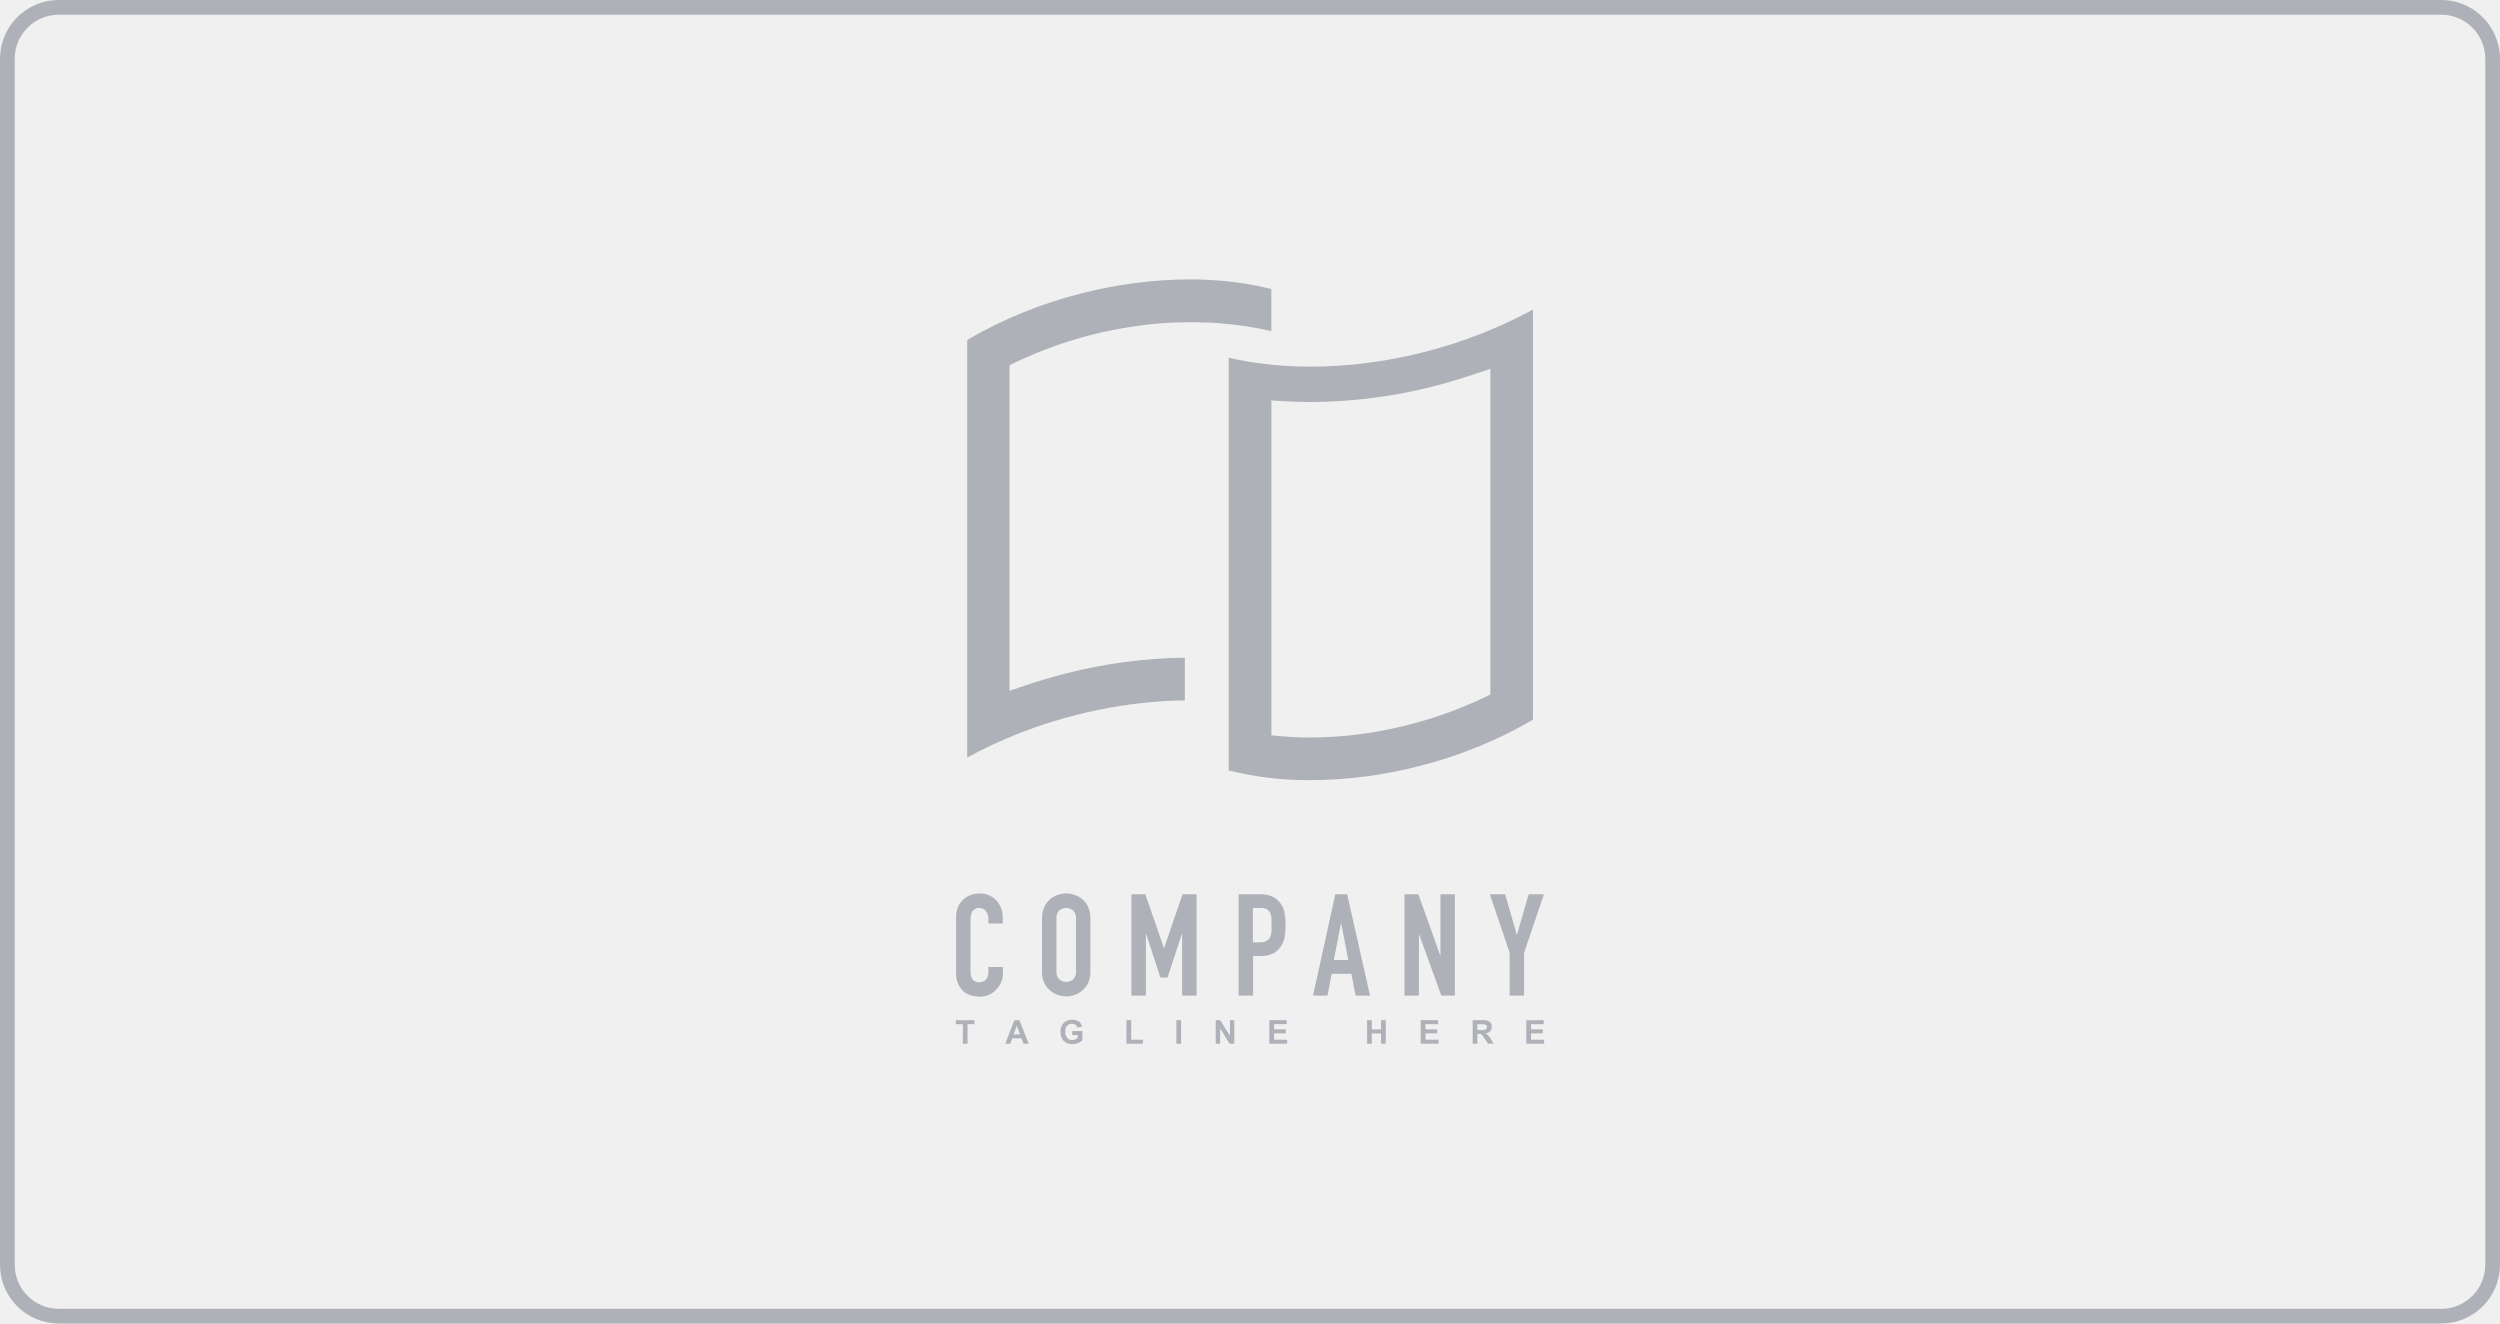
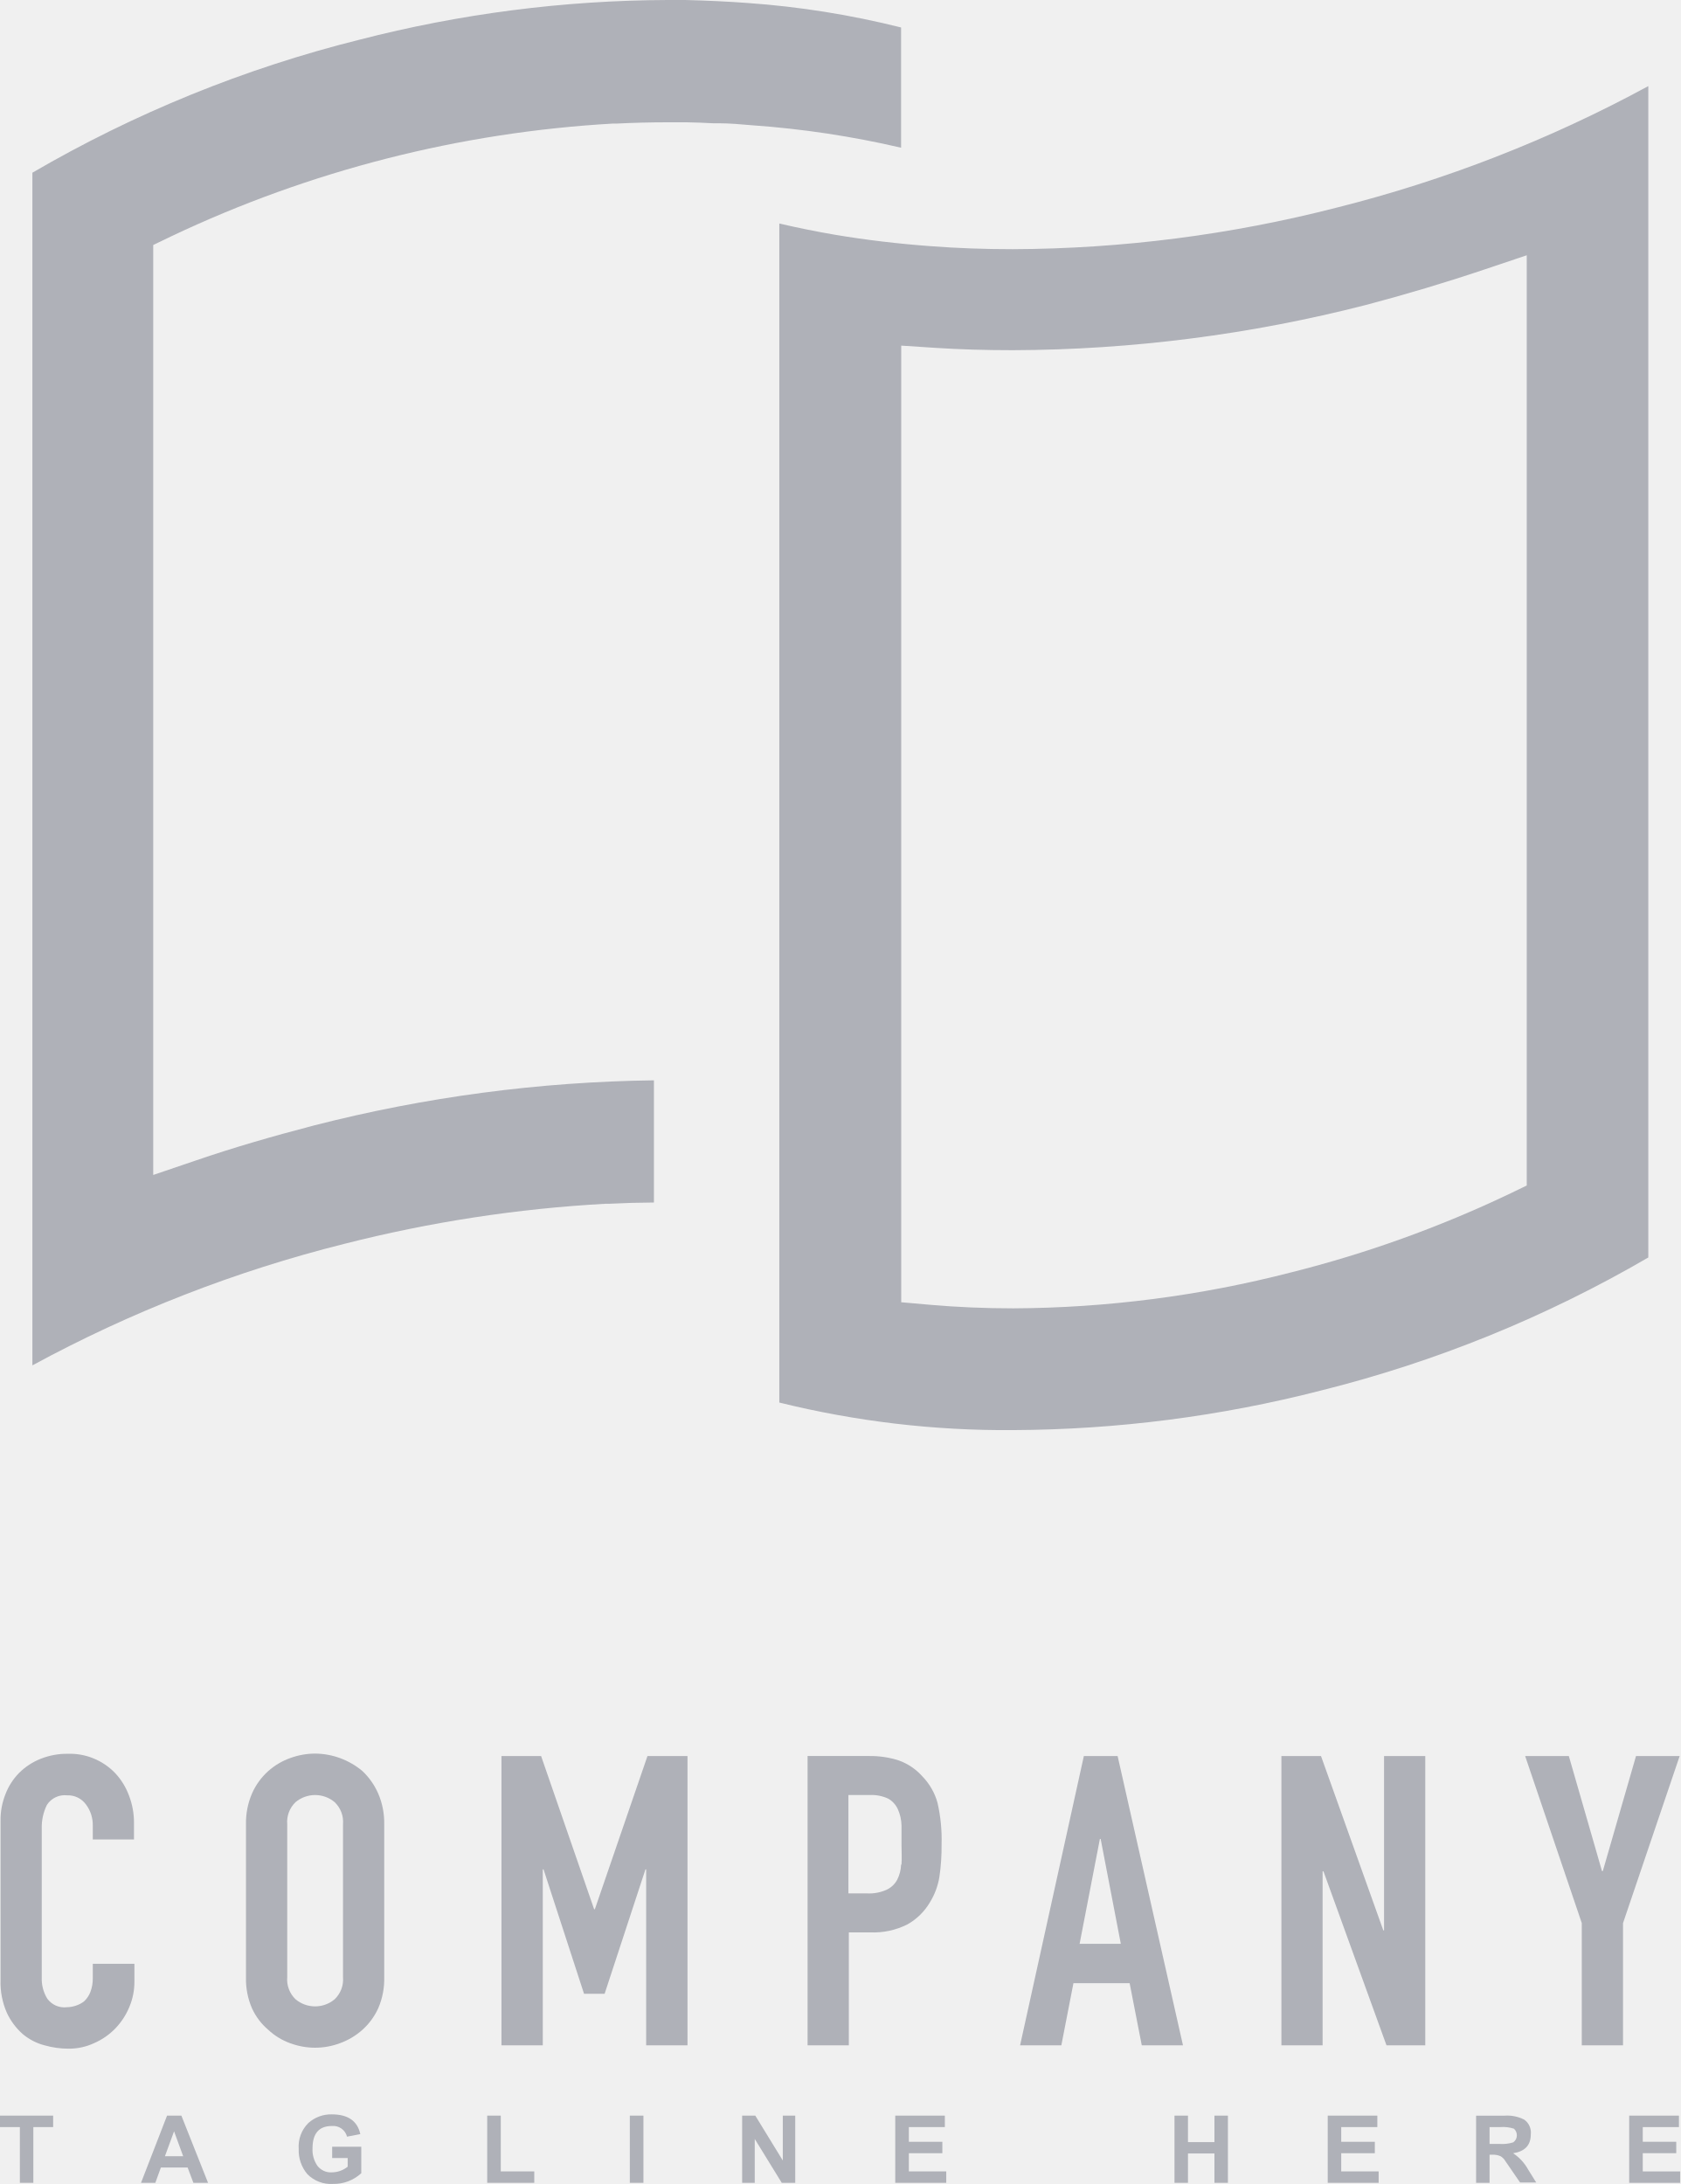
- <svg xmlns="http://www.w3.org/2000/svg" width="170" height="90" viewBox="0 0 170 90" fill="none">
-   <rect x="0.5" y="0.5" width="169" height="89" rx="3.5" stroke="#AFB1B8" />
-   <g clip-path="url(#clip0_25372_278)">
-     <path d="M81.977 21.934H82.114C82.367 21.934 82.64 21.96 82.91 21.983C84.103 22.067 85.287 22.245 86.452 22.517V19.654C85.253 19.353 84.03 19.158 82.796 19.071C82.329 19.036 81.83 19.013 81.319 19H80.892C78.417 19.009 75.953 19.327 73.555 19.946C70.825 20.627 68.205 21.693 65.772 23.112V51.509C68.114 50.236 70.607 49.264 73.191 48.617C75.231 48.097 77.317 47.776 79.419 47.661H79.503C79.855 47.643 80.206 47.633 80.568 47.631V44.722C77.837 44.757 75.119 45.118 72.473 45.797C71.494 46.051 70.548 46.326 69.66 46.631L68.648 46.975V24.833L69.08 24.625C72.382 23.059 75.952 22.149 79.596 21.942C79.627 21.94 79.657 21.94 79.688 21.942C80.09 21.922 80.495 21.912 80.892 21.912H81.327H81.347C81.557 21.917 81.767 21.922 81.977 21.934Z" fill="#AFB1B8" />
-     <path d="M89.111 24.933C88.446 24.933 87.788 24.91 87.153 24.861C86.394 24.805 85.615 24.714 84.876 24.589C84.426 24.513 83.983 24.422 83.553 24.322V52.394C85.374 52.844 87.243 53.065 89.119 53.05C91.593 53.039 94.057 52.723 96.455 52.106C99.186 51.424 101.807 50.358 104.241 48.94V21.05C101.899 22.322 99.407 23.294 96.824 23.943C94.303 24.591 91.713 24.923 89.111 24.933ZM100.335 25.418L101.347 25.078V47.226L100.915 47.435C99.255 48.224 97.523 48.847 95.741 49.294C93.578 49.853 91.355 50.141 89.121 50.151C88.453 50.151 87.79 50.123 87.148 50.067L86.455 50.006V47.318V27.229L87.262 27.282C87.849 27.32 88.456 27.338 89.116 27.338C91.952 27.328 94.775 26.966 97.522 26.26C98.466 26.011 99.404 25.731 100.335 25.418Z" fill="#AFB1B8" />
-     <path d="M67.737 61.212C67.592 61.062 67.416 60.943 67.222 60.865C67.029 60.786 66.82 60.75 66.612 60.757C66.389 60.754 66.168 60.796 65.961 60.879C65.772 60.955 65.6 61.068 65.455 61.212C65.313 61.357 65.201 61.53 65.129 61.721C65.05 61.921 65.01 62.134 65.013 62.349V66.143C65.004 66.41 65.055 66.676 65.162 66.921C65.252 67.116 65.381 67.289 65.541 67.43C65.693 67.558 65.871 67.65 66.063 67.699C66.247 67.751 66.438 67.778 66.629 67.778C66.841 67.78 67.05 67.735 67.241 67.646C67.431 67.563 67.603 67.444 67.747 67.295C67.888 67.148 68.001 66.975 68.079 66.786C68.16 66.595 68.201 66.389 68.2 66.181V65.757H67.209V66.095C67.212 66.21 67.192 66.325 67.15 66.433C67.118 66.514 67.069 66.587 67.006 66.647C66.945 66.696 66.874 66.733 66.799 66.756C66.732 66.778 66.662 66.79 66.591 66.791C66.503 66.802 66.413 66.788 66.331 66.753C66.25 66.717 66.179 66.66 66.126 66.588C66.032 66.436 65.987 66.258 65.994 66.079V62.542C65.988 62.346 66.03 62.151 66.116 61.975C66.167 61.895 66.24 61.831 66.326 61.791C66.412 61.75 66.507 61.735 66.601 61.746C66.687 61.743 66.772 61.761 66.849 61.798C66.926 61.836 66.993 61.891 67.044 61.96C67.155 62.106 67.213 62.285 67.209 62.469V62.797H68.19V62.41C68.192 62.183 68.151 61.958 68.069 61.746C67.995 61.548 67.883 61.366 67.737 61.212Z" fill="#AFB1B8" />
-     <path d="M73.629 61.169C73.312 60.902 72.913 60.755 72.5 60.752C72.298 60.753 72.098 60.789 71.909 60.859C71.716 60.928 71.538 61.033 71.385 61.169C71.221 61.317 71.089 61.498 71 61.701C70.9 61.932 70.851 62.183 70.856 62.435V66.074C70.849 66.33 70.898 66.585 71 66.82C71.09 67.015 71.221 67.189 71.385 67.328C71.536 67.469 71.714 67.578 71.909 67.648C72.098 67.718 72.298 67.754 72.5 67.755C72.702 67.755 72.903 67.719 73.092 67.648C73.29 67.577 73.472 67.468 73.629 67.328C73.787 67.186 73.914 67.013 74.003 66.82C74.105 66.585 74.154 66.33 74.147 66.074V62.435C74.152 62.183 74.103 61.932 74.003 61.701C73.915 61.5 73.787 61.319 73.629 61.169ZM73.166 66.074C73.174 66.171 73.161 66.269 73.127 66.36C73.092 66.451 73.038 66.534 72.968 66.601C72.837 66.711 72.672 66.771 72.502 66.771C72.331 66.771 72.166 66.711 72.035 66.601C71.965 66.534 71.911 66.451 71.877 66.36C71.843 66.269 71.829 66.171 71.838 66.074V62.435C71.829 62.339 71.843 62.241 71.877 62.15C71.911 62.059 71.965 61.977 72.035 61.909C72.166 61.799 72.331 61.739 72.502 61.739C72.672 61.739 72.837 61.799 72.968 61.909C73.038 61.977 73.092 62.059 73.127 62.15C73.161 62.241 73.174 62.339 73.166 62.435V66.074Z" fill="#AFB1B8" />
-     <path d="M81.368 67.699V60.811H80.414L79.162 64.457H79.144L77.882 60.811H76.938V67.699H77.922V63.509H77.94L78.904 66.471H79.394L80.366 63.509H80.383V67.699H81.368Z" fill="#AFB1B8" />
-     <path d="M86.958 61.294C86.807 61.124 86.615 60.994 86.402 60.917C86.171 60.842 85.93 60.806 85.688 60.81H84.226V67.699H85.208V65.009H85.714C86.02 65.023 86.325 64.958 86.599 64.821C86.822 64.697 87.008 64.515 87.138 64.294C87.251 64.111 87.328 63.907 87.363 63.694C87.402 63.435 87.419 63.173 87.416 62.911C87.426 62.58 87.393 62.249 87.32 61.927C87.254 61.688 87.13 61.471 86.958 61.294ZM86.452 63.394C86.448 63.519 86.417 63.641 86.361 63.753C86.305 63.859 86.216 63.943 86.108 63.994C85.963 64.059 85.804 64.089 85.645 64.081H85.198V61.739H85.703C85.856 61.731 86.008 61.761 86.146 61.825C86.248 61.883 86.328 61.972 86.376 62.079C86.43 62.2 86.459 62.331 86.462 62.463C86.462 62.608 86.462 62.761 86.462 62.921C86.462 63.081 86.472 63.247 86.462 63.394H86.452Z" fill="#AFB1B8" />
-     <path d="M91.607 60.811H90.803L89.285 67.699H90.267L90.555 66.219H91.893L92.182 67.699H93.163L91.607 60.811ZM90.702 65.281L91.185 62.784H91.203L91.683 65.281H90.702Z" fill="#AFB1B8" />
-     <path d="M97.95 64.961H97.932L96.449 60.811H95.506V67.699H96.487V63.557H96.508L98.008 67.699H98.931V60.811H97.95V64.961Z" fill="#AFB1B8" />
-     <path d="M103.948 60.811L103.158 63.549H103.138L102.349 60.811H101.309L102.657 64.788V67.699H103.639V64.788L104.987 60.811H103.948Z" fill="#AFB1B8" />
-     <path d="M65 69.644H65.473V70.972H65.794V69.644H66.265V69.372H65V69.644Z" fill="#AFB1B8" />
-     <path d="M68.977 69.372L68.357 70.972H68.698L68.83 70.608H69.468L69.604 70.972H69.953L69.318 69.372H68.977ZM68.926 70.339L69.144 69.746L69.361 70.339H68.926Z" fill="#AFB1B8" />
-     <path d="M72.908 70.382H73.277V70.588C73.169 70.675 73.036 70.722 72.898 70.723C72.833 70.727 72.769 70.715 72.71 70.688C72.651 70.661 72.599 70.621 72.559 70.57C72.474 70.448 72.432 70.302 72.44 70.153C72.44 69.797 72.594 69.619 72.9 69.619C72.981 69.611 73.062 69.632 73.128 69.679C73.194 69.726 73.242 69.795 73.262 69.874L73.578 69.812C73.51 69.5 73.285 69.342 72.9 69.342C72.695 69.337 72.495 69.41 72.341 69.548C72.261 69.628 72.198 69.724 72.159 69.83C72.119 69.936 72.103 70.05 72.111 70.163C72.102 70.382 72.175 70.597 72.316 70.764C72.394 70.844 72.489 70.907 72.594 70.948C72.699 70.988 72.811 71.005 72.923 70.998C73.173 71.004 73.416 70.913 73.601 70.743V70.113H72.908V70.382Z" fill="#AFB1B8" />
-     <path d="M76.922 69.372H76.599V70.972H77.719V70.7H76.922V69.372Z" fill="#AFB1B8" />
-     <path d="M80.317 69.372H79.994V70.972H80.317V69.372Z" fill="#AFB1B8" />
-     <path d="M83.636 70.441L82.981 69.372H82.668V70.972H82.969V69.927L83.611 70.972H83.932V69.372H83.636V70.441Z" fill="#AFB1B8" />
-     <path d="M86.637 70.267H87.434V69.995H86.637V69.644H87.494V69.372H86.313V70.972H87.527V70.7H86.637V70.267Z" fill="#AFB1B8" />
-     <path d="M93.912 70.003H93.282V69.372H92.961V70.972H93.282V70.273H93.912V70.972H94.233V69.372H93.912V70.003Z" fill="#AFB1B8" />
-     <path d="M96.93 70.267H97.73V69.995H96.93V69.644H97.79V69.372H96.609V70.972H97.821V70.7H96.93V70.267Z" fill="#AFB1B8" />
-     <path d="M101.023 70.268C101.302 70.224 101.443 70.077 101.443 69.823C101.452 69.755 101.441 69.686 101.414 69.623C101.386 69.56 101.342 69.506 101.287 69.467C101.142 69.394 100.98 69.361 100.819 69.373H100.141V70.972H100.462V70.303H100.525C100.594 70.299 100.662 70.311 100.725 70.339C100.772 70.368 100.811 70.408 100.839 70.456L101.188 70.964H101.572L101.378 70.652C101.292 70.497 101.17 70.366 101.023 70.268ZM100.7 70.046H100.462V69.645H100.715C100.825 69.636 100.936 69.649 101.041 69.683C101.065 69.704 101.083 69.729 101.095 69.758C101.107 69.787 101.113 69.818 101.112 69.849C101.11 69.88 101.102 69.911 101.087 69.939C101.072 69.966 101.051 69.99 101.026 70.008C100.92 70.041 100.81 70.054 100.7 70.046Z" fill="#AFB1B8" />
-     <path d="M104.109 70.267H104.906V69.995H104.109V69.644H104.97V69.372H103.786V70.972H105V70.7H104.109V70.267Z" fill="#AFB1B8" />
+ <svg xmlns="http://www.w3.org/2000/svg" width="40" height="52" viewBox="0 0 40 52" fill="none">
+   <g clip-path="url(#clip0_25372_280)">
+     <path d="M16.977 2.935H17.113C17.366 2.935 17.64 2.96 17.91 2.983C19.103 3.067 20.287 3.246 21.452 3.517V0.654C20.253 0.353 19.03 0.158 17.797 0.071C17.328 0.036 16.83 0.013 16.319 0H15.892C13.417 0.009 10.953 0.327 8.555 0.946C5.825 1.627 3.205 2.693 0.771 4.112V32.509C3.114 31.236 5.607 30.264 8.191 29.617C10.232 29.097 12.317 28.776 14.419 28.661H14.503C14.854 28.643 15.206 28.633 15.568 28.631V25.722C12.837 25.757 10.119 26.118 7.473 26.797C6.494 27.052 5.548 27.326 4.66 27.631L3.648 27.975V5.833L4.08 5.625C7.382 4.06 10.952 3.149 14.596 2.942C14.627 2.94 14.657 2.94 14.688 2.942C15.09 2.922 15.495 2.912 15.892 2.912H16.327H16.347C16.557 2.917 16.767 2.922 16.977 2.935Z" fill="#AFB1B8" />
+     <path d="M24.111 5.933C23.446 5.933 22.788 5.91 22.153 5.861C21.394 5.805 20.615 5.714 19.876 5.589C19.426 5.513 18.983 5.421 18.553 5.322V33.394C20.374 33.844 22.244 34.065 24.119 34.05C26.593 34.039 29.057 33.723 31.455 33.106C34.186 32.424 36.807 31.358 39.241 29.94V2.05C36.899 3.322 34.407 4.294 31.824 4.943C29.303 5.591 26.713 5.923 24.111 5.933ZM35.335 6.418L36.347 6.078V28.226L35.915 28.435C34.255 29.224 32.523 29.847 30.741 30.294C28.578 30.853 26.355 31.141 24.121 31.151C23.453 31.151 22.791 31.123 22.148 31.067L21.455 31.006V28.318V8.229L22.262 8.282C22.849 8.32 23.456 8.338 24.116 8.338C26.952 8.328 29.775 7.966 32.522 7.26C33.466 7.011 34.404 6.731 35.335 6.418Z" fill="#AFB1B8" />
+     <path d="M2.737 42.212C2.592 42.062 2.416 41.943 2.222 41.865C2.029 41.786 1.82 41.75 1.612 41.757C1.389 41.754 1.168 41.796 0.961 41.879C0.772 41.955 0.6 42.068 0.455 42.212C0.313 42.357 0.201 42.53 0.129 42.721C0.05 42.921 0.01 43.134 0.013 43.349V47.143C0.004 47.41 0.055 47.676 0.162 47.921C0.252 48.116 0.381 48.289 0.541 48.43C0.693 48.557 0.871 48.65 1.063 48.699C1.247 48.751 1.438 48.778 1.629 48.778C1.841 48.78 2.05 48.735 2.241 48.646C2.431 48.563 2.603 48.444 2.747 48.295C2.888 48.148 3.001 47.975 3.079 47.786C3.16 47.595 3.201 47.389 3.2 47.181V46.757H2.209V47.095C2.211 47.21 2.192 47.325 2.15 47.433C2.118 47.514 2.069 47.587 2.006 47.647C1.945 47.696 1.874 47.733 1.799 47.756C1.732 47.778 1.662 47.79 1.591 47.791C1.503 47.802 1.413 47.788 1.331 47.753C1.25 47.717 1.179 47.66 1.126 47.588C1.032 47.436 0.987 47.258 0.994 47.08V43.542C0.988 43.346 1.03 43.151 1.116 42.975C1.167 42.895 1.24 42.831 1.326 42.791C1.412 42.75 1.507 42.735 1.601 42.746C1.687 42.743 1.772 42.761 1.849 42.798C1.926 42.836 1.993 42.891 2.044 42.96C2.155 43.106 2.213 43.285 2.209 43.469V43.797H3.19V43.41C3.192 43.183 3.151 42.958 3.069 42.746C2.995 42.548 2.883 42.366 2.737 42.212Z" fill="#AFB1B8" />
+     <path d="M8.629 42.169C8.312 41.902 7.913 41.755 7.5 41.752C7.298 41.753 7.098 41.789 6.908 41.859C6.716 41.928 6.538 42.033 6.385 42.169C6.221 42.317 6.089 42.498 6 42.701C5.9 42.932 5.851 43.183 5.856 43.435V47.074C5.849 47.33 5.898 47.585 6 47.819C6.09 48.015 6.221 48.189 6.385 48.328C6.536 48.469 6.714 48.578 6.908 48.648C7.098 48.718 7.298 48.755 7.5 48.755C7.702 48.755 7.903 48.719 8.092 48.648C8.29 48.577 8.472 48.468 8.629 48.328C8.787 48.186 8.914 48.013 9.003 47.819C9.105 47.585 9.154 47.33 9.147 47.074V43.435C9.152 43.183 9.103 42.932 9.003 42.701C8.915 42.5 8.788 42.319 8.629 42.169ZM8.166 47.074C8.174 47.171 8.161 47.269 8.127 47.36C8.092 47.451 8.038 47.533 7.968 47.601C7.837 47.711 7.672 47.771 7.502 47.771C7.331 47.771 7.166 47.711 7.035 47.601C6.965 47.533 6.911 47.451 6.877 47.36C6.843 47.269 6.829 47.171 6.838 47.074V43.435C6.829 43.339 6.843 43.241 6.877 43.15C6.911 43.059 6.965 42.977 7.035 42.909C7.166 42.799 7.331 42.739 7.502 42.739C7.672 42.739 7.837 42.799 7.968 42.909C8.038 42.977 8.092 43.059 8.127 43.15C8.161 43.241 8.174 43.339 8.166 43.435V47.074Z" fill="#AFB1B8" />
+     <path d="M16.367 48.699V41.811H15.414L14.162 45.457H14.144L12.882 41.811H11.938V48.699H12.922V44.509H12.94L13.904 47.471H14.394L15.366 44.509H15.383V48.699H16.367Z" fill="#AFB1B8" />
+     <path d="M21.958 42.294C21.807 42.124 21.615 41.994 21.402 41.917C21.171 41.842 20.93 41.806 20.688 41.81H19.226V48.699H20.208V46.009H20.714C21.02 46.023 21.325 45.958 21.599 45.821C21.822 45.697 22.008 45.515 22.138 45.294C22.251 45.111 22.328 44.907 22.363 44.694C22.402 44.435 22.419 44.173 22.416 43.911C22.426 43.58 22.393 43.249 22.32 42.927C22.255 42.688 22.13 42.471 21.958 42.294ZM21.452 44.394C21.448 44.519 21.417 44.641 21.361 44.753C21.305 44.859 21.216 44.943 21.108 44.994C20.963 45.059 20.804 45.089 20.645 45.081H20.198V42.739H20.703C20.856 42.731 21.008 42.761 21.146 42.825C21.248 42.883 21.328 42.972 21.376 43.079C21.43 43.2 21.459 43.331 21.462 43.463C21.462 43.608 21.462 43.761 21.462 43.921C21.462 44.081 21.473 44.247 21.462 44.394H21.452Z" fill="#AFB1B8" />
+     <path d="M26.607 41.811H25.803L24.285 48.699H25.267L25.555 47.219H26.893L27.182 48.699H28.163L26.607 41.811ZM25.702 46.281L26.185 43.784H26.203L26.683 46.281H25.702Z" fill="#AFB1B8" />
+     <path d="M32.95 45.961H32.932L31.449 41.811H30.506V48.699H31.487V44.557H31.508L33.008 48.699H33.931V41.811H32.95V45.961Z" fill="#AFB1B8" />
+     <path d="M38.948 41.811L38.158 44.549H38.138L37.349 41.811H36.309L37.657 45.788V48.699H38.639V45.788L39.987 41.811H38.948Z" fill="#AFB1B8" />
+     <path d="M0 50.645H0.473V51.972H0.794V50.645H1.265V50.372H0V50.645Z" fill="#AFB1B8" />
+     <path d="M3.977 50.372L3.357 51.972H3.698L3.83 51.608H4.467L4.604 51.972H4.953L4.318 50.372H3.977ZM3.926 51.339L4.144 50.746L4.361 51.339H3.926Z" fill="#AFB1B8" />
+     <path d="M7.908 51.382H8.277V51.588C8.169 51.675 8.036 51.722 7.898 51.723C7.833 51.727 7.769 51.715 7.71 51.688C7.651 51.661 7.599 51.621 7.559 51.57C7.474 51.449 7.432 51.302 7.44 51.153C7.44 50.797 7.594 50.619 7.9 50.619C7.981 50.611 8.062 50.633 8.128 50.679C8.194 50.726 8.242 50.795 8.262 50.873L8.578 50.812C8.51 50.5 8.285 50.342 7.9 50.342C7.695 50.337 7.495 50.41 7.341 50.548C7.261 50.628 7.198 50.724 7.159 50.83C7.119 50.937 7.103 51.05 7.111 51.163C7.102 51.382 7.175 51.597 7.316 51.764C7.394 51.844 7.489 51.907 7.594 51.947C7.699 51.988 7.811 52.005 7.923 51.998C8.173 52.005 8.417 51.913 8.601 51.743V51.113H7.908V51.382Z" fill="#AFB1B8" />
+     <path d="M11.922 50.372H11.599V51.972H12.719V51.7H11.922V50.372Z" fill="#AFB1B8" />
+     <path d="M15.318 50.372H14.994V51.972H15.318V50.372Z" fill="#AFB1B8" />
+     <path d="M18.636 51.441L17.981 50.372H17.668V51.972H17.968V50.927L18.611 51.972H18.932V50.372H18.636V51.441Z" fill="#AFB1B8" />
+     <path d="M21.637 51.267H22.434V50.995H21.637V50.645H22.494V50.372H21.313V51.972H22.527V51.7H21.637V51.267Z" fill="#AFB1B8" />
+     <path d="M28.912 51.003H28.282V50.372H27.961V51.972H28.282V51.273H28.912V51.972H29.233V50.372H28.912V51.003Z" fill="#AFB1B8" />
+     <path d="M31.93 51.267H32.73V50.995H31.93V50.645H32.79V50.372H31.609V51.972H32.821V51.7H31.93V51.267Z" fill="#AFB1B8" />
+     <path d="M36.023 51.268C36.302 51.224 36.443 51.077 36.443 50.823C36.452 50.755 36.441 50.686 36.414 50.623C36.386 50.56 36.342 50.506 36.287 50.467C36.142 50.394 35.98 50.361 35.819 50.373H35.141V51.972H35.462V51.303H35.525C35.594 51.299 35.662 51.311 35.725 51.339C35.772 51.368 35.811 51.408 35.839 51.456L36.188 51.964H36.572L36.378 51.652C36.292 51.497 36.17 51.366 36.023 51.268ZM35.7 51.046H35.462V50.645H35.715C35.825 50.636 35.936 50.649 36.041 50.683C36.065 50.703 36.083 50.729 36.095 50.758C36.107 50.787 36.113 50.818 36.111 50.849C36.11 50.88 36.102 50.911 36.087 50.939C36.072 50.966 36.051 50.99 36.026 51.008C35.92 51.041 35.81 51.054 35.7 51.046Z" fill="#AFB1B8" />
+     <path d="M39.109 51.267H39.906V50.995H39.109V50.645H39.97V50.372H38.786V51.972H40V51.7H39.109V51.267Z" fill="#AFB1B8" />
  </g>
  <defs>
-     <clipPath id="clip0_25372_278">
-       <rect width="40" height="52" fill="white" transform="translate(65 19)" />
+     <clipPath id="clip0_25372_280">
+       <rect width="40" height="52" fill="white" />
    </clipPath>
  </defs>
</svg>
